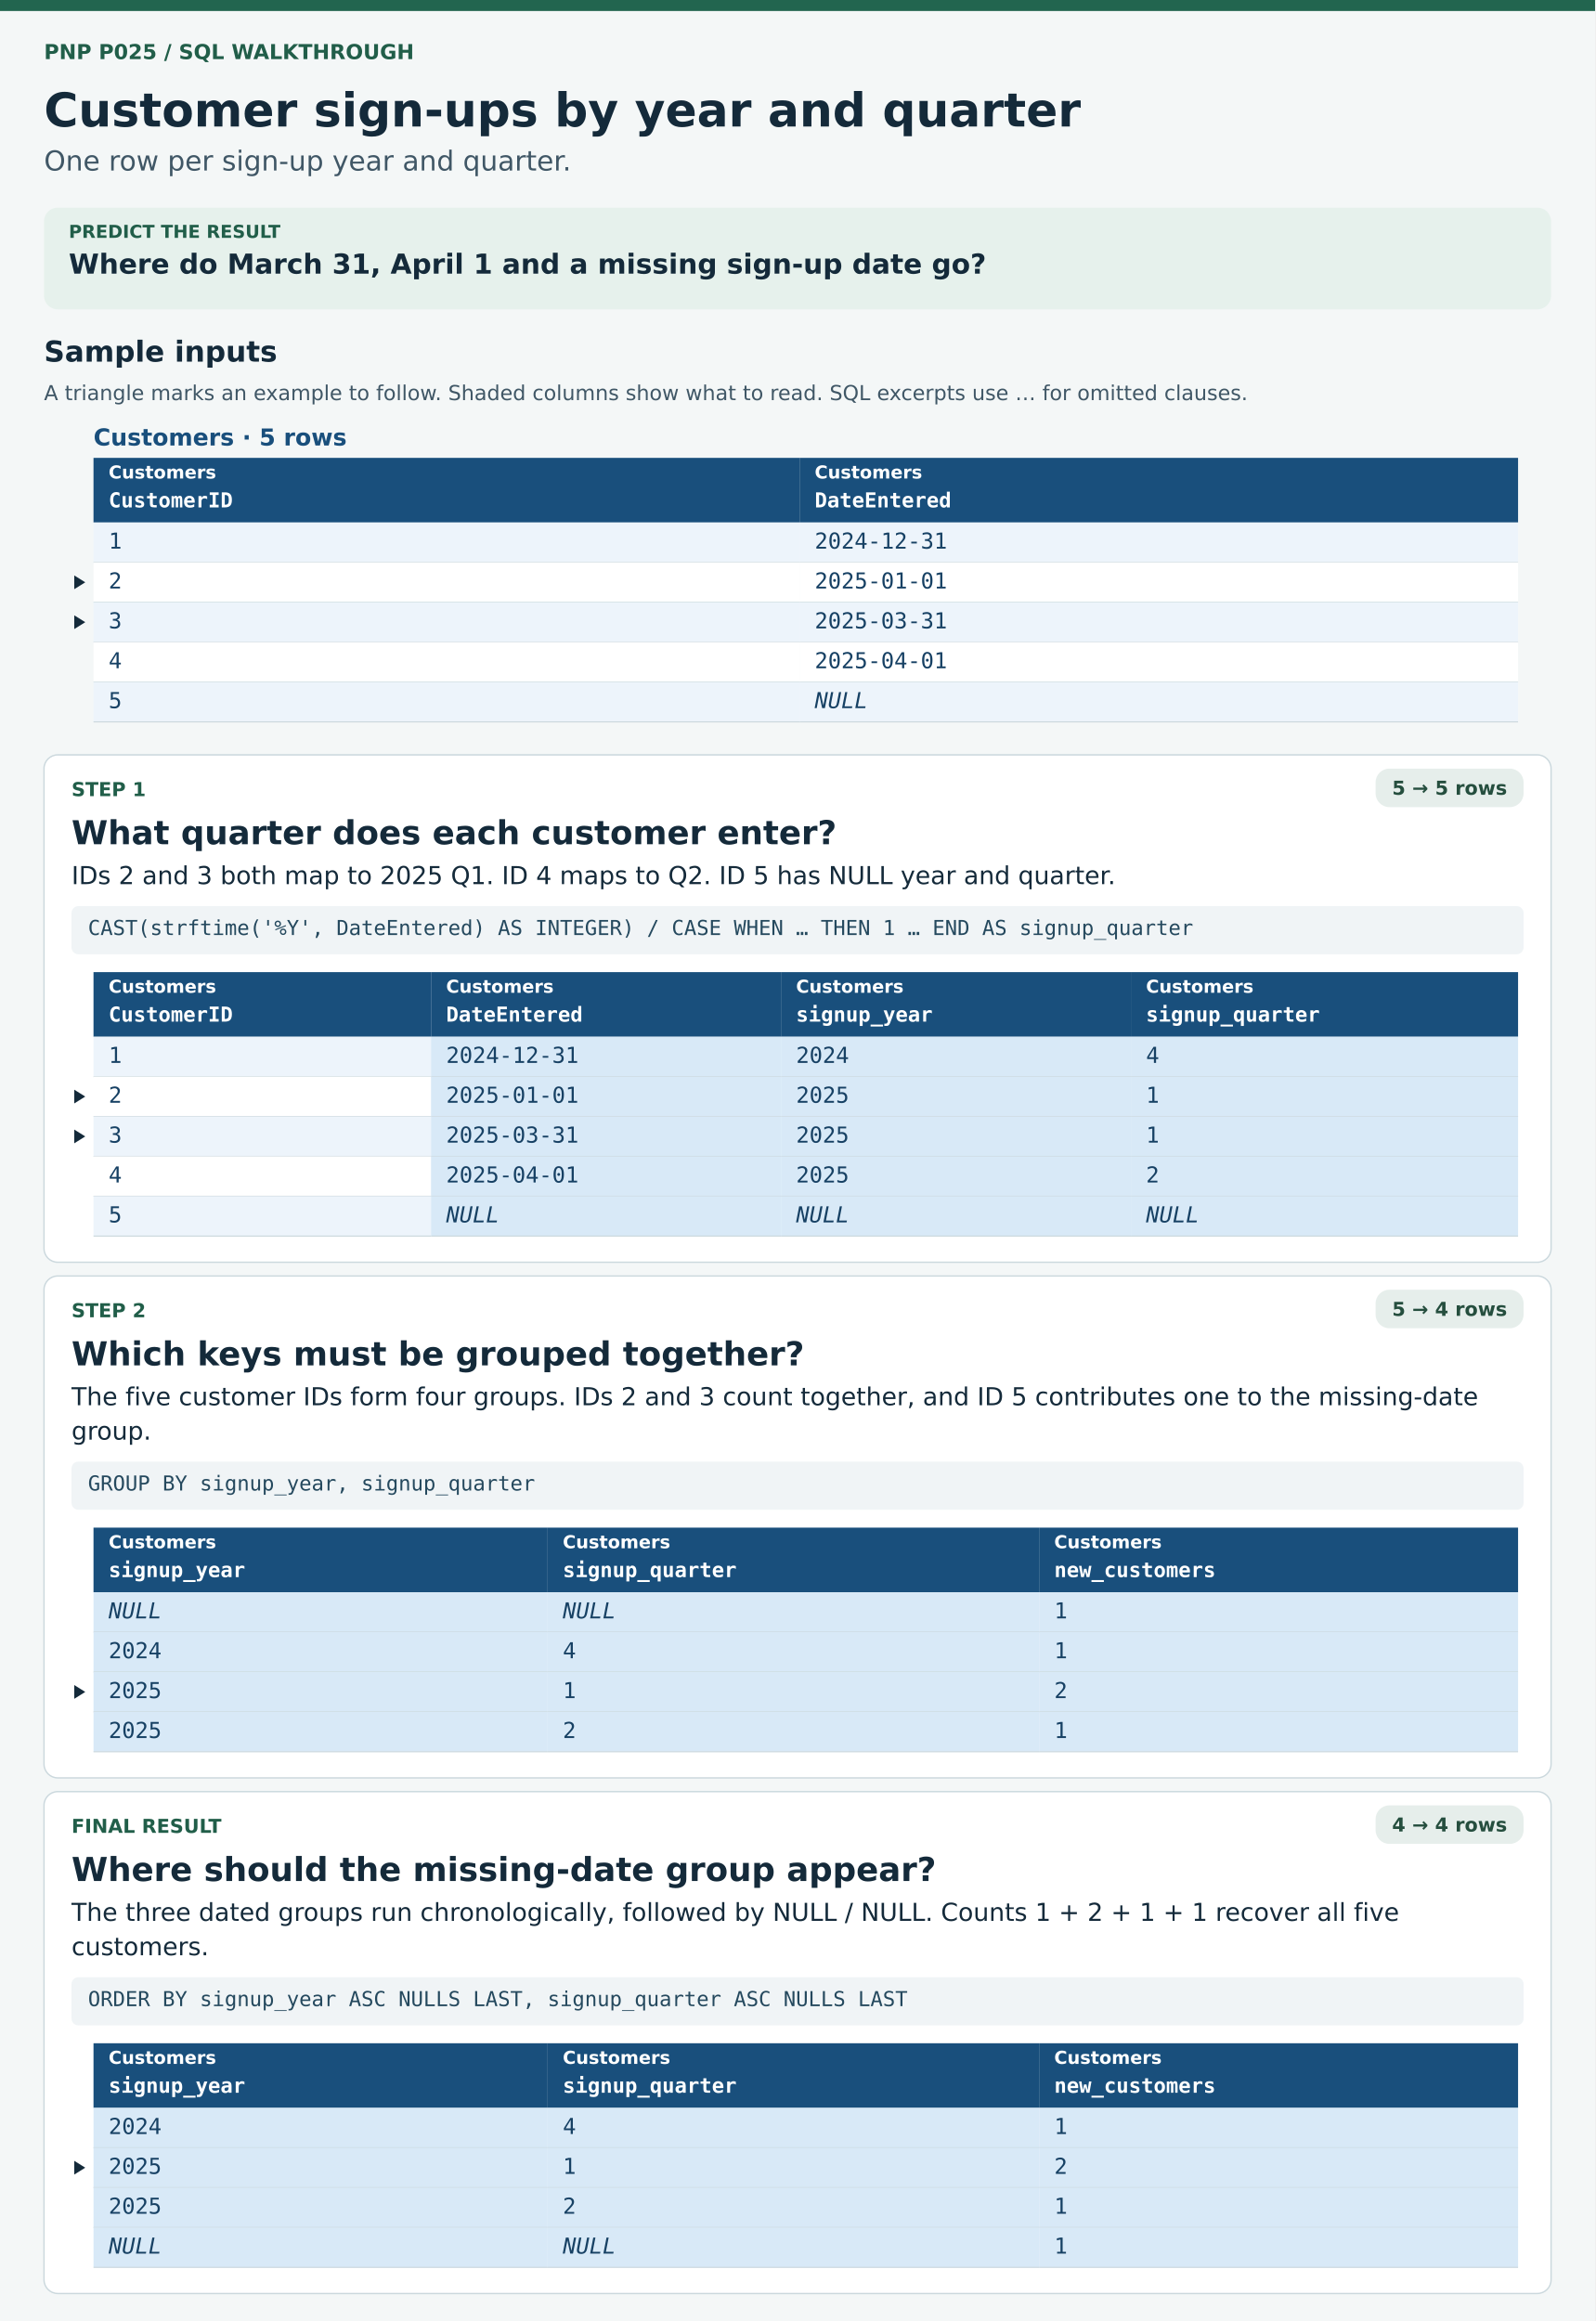
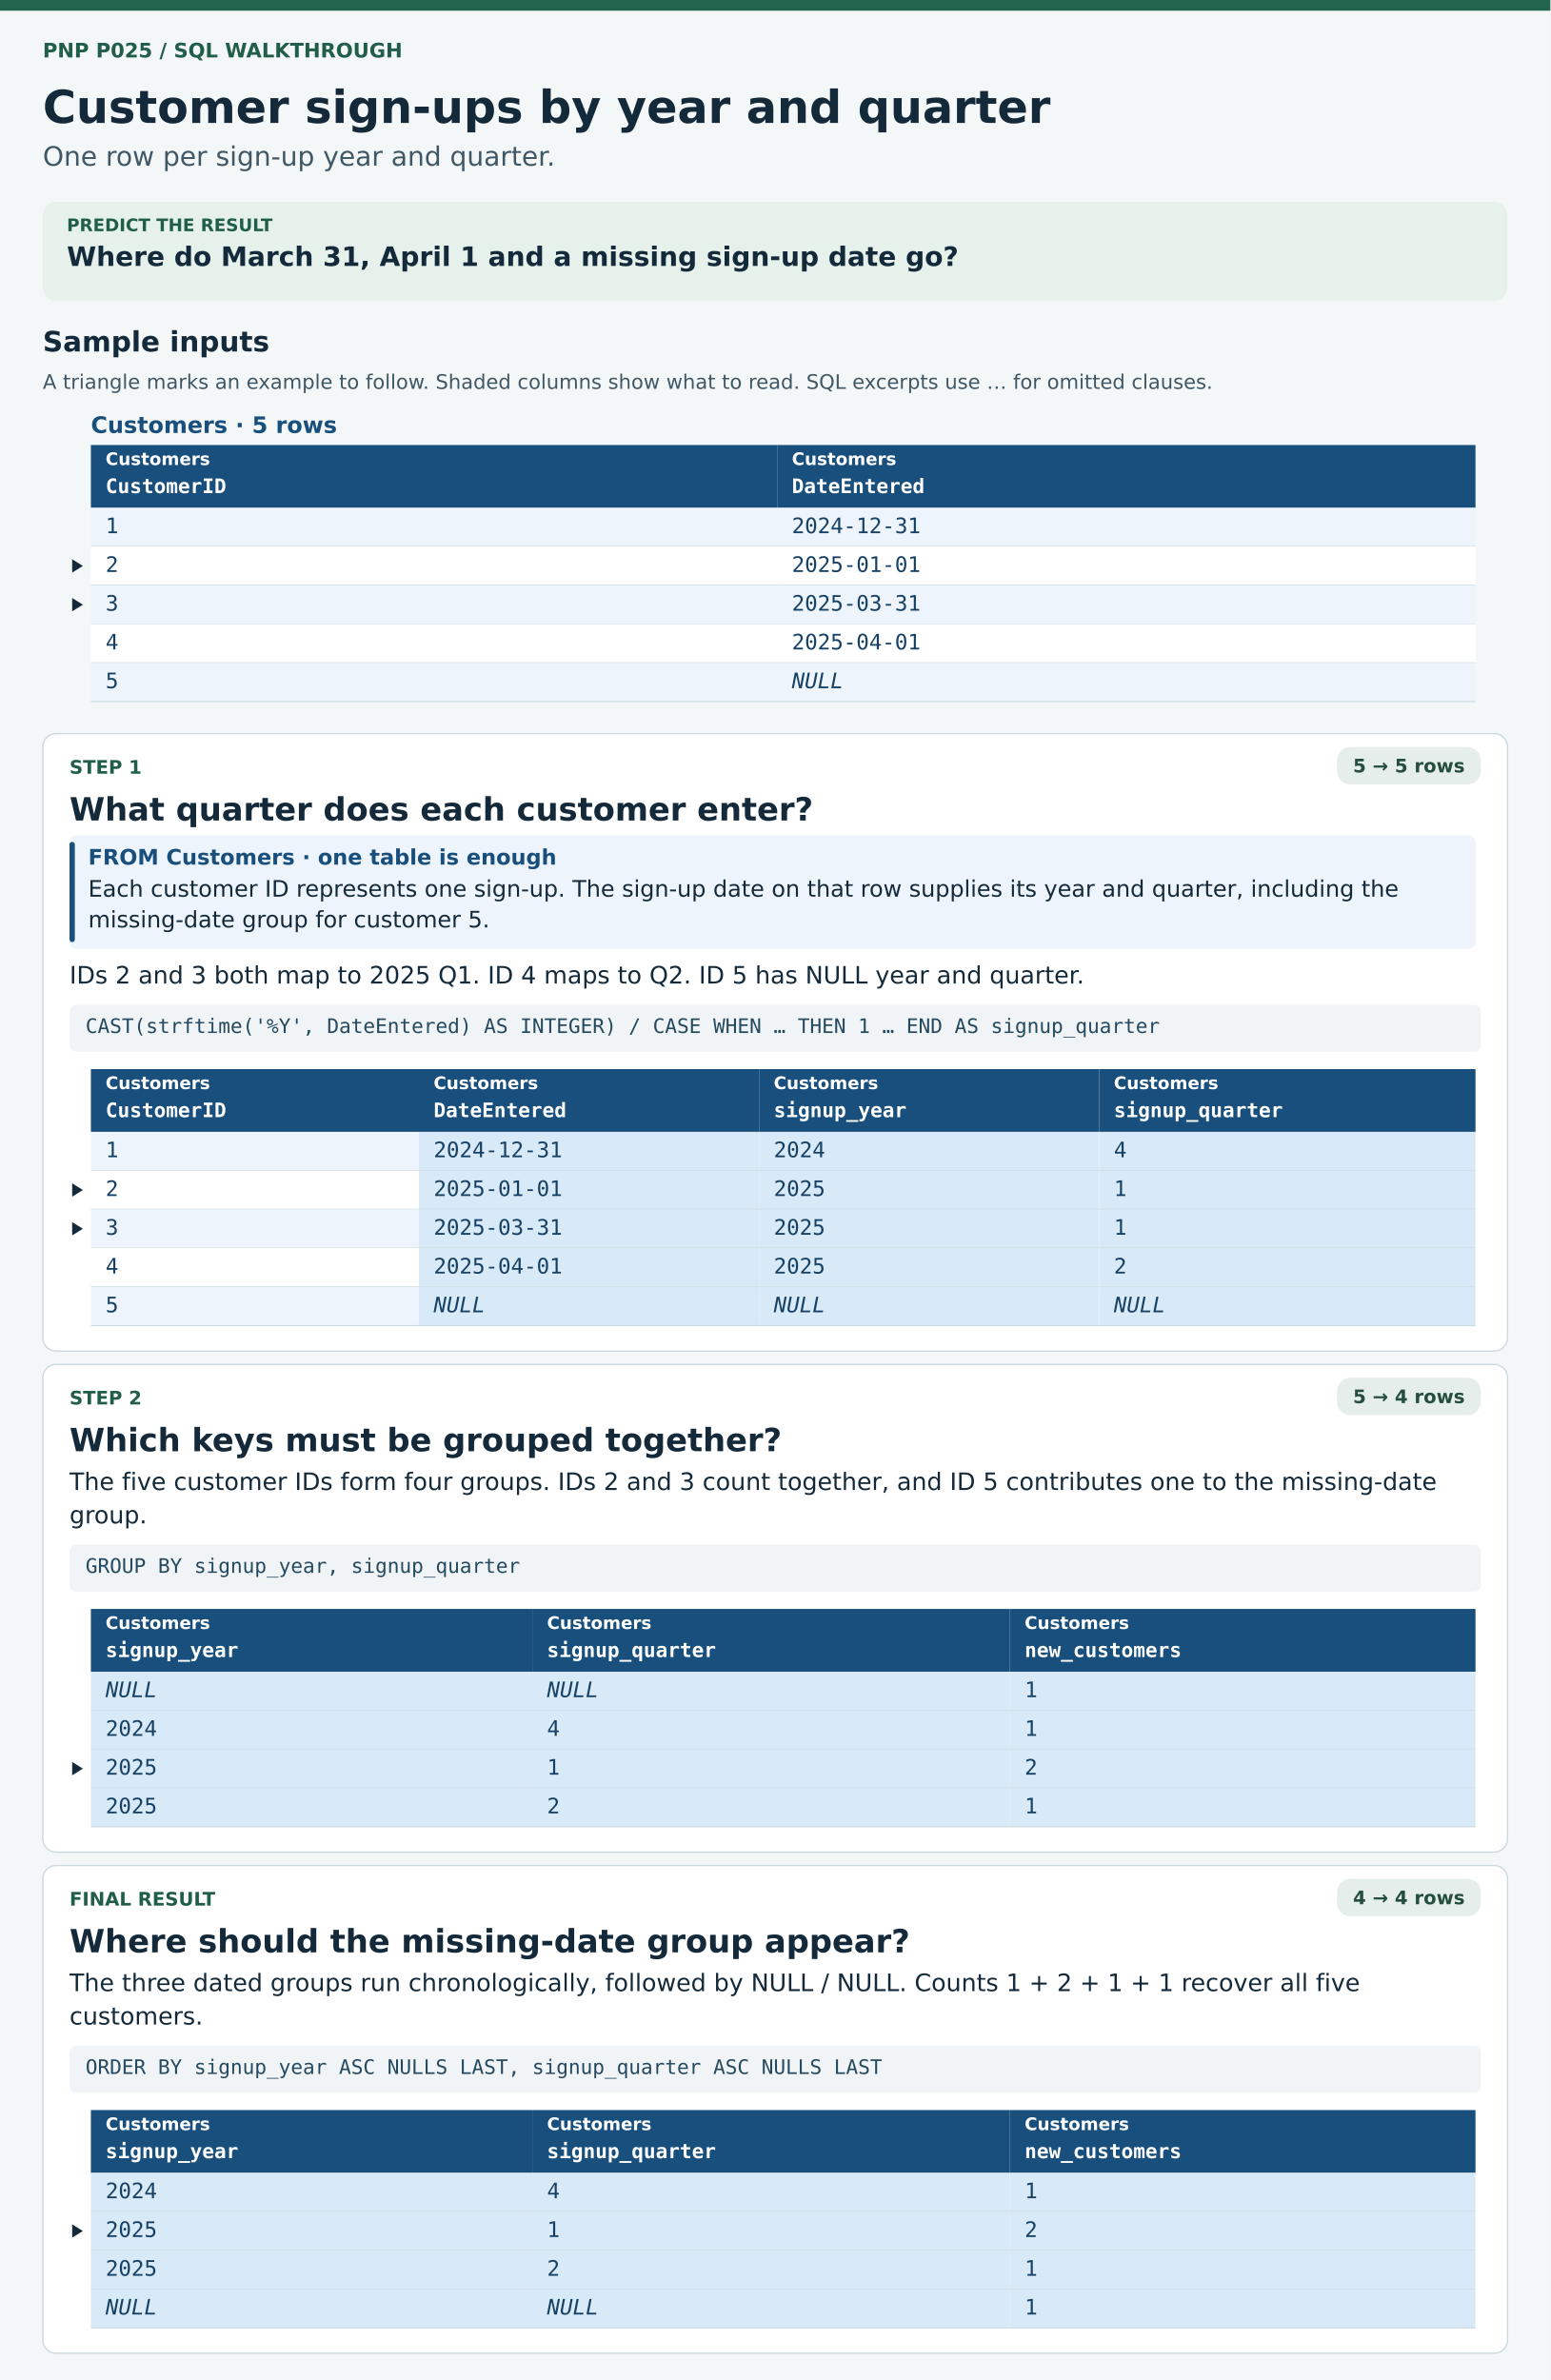
- <svg xmlns="http://www.w3.org/2000/svg" width="1160" height="1688" viewBox="0 0 1160 1688" role="img" aria-labelledby="title desc">
-   <rect width="1160" height="1688" fill="#f4f7f7" />
+ <svg xmlns="http://www.w3.org/2000/svg" width="1160" height="1781" viewBox="0 0 1160 1781" role="img" aria-labelledby="title desc">
+   <rect width="1160" height="1781" fill="#f4f7f7" />
  <rect x="0" y="0" width="1160" height="8" rx="0" fill="#22654f" />
  <text x="32" y="43" font-family="DejaVu Sans, sans-serif" font-size="15" fill="#215e49" font-weight="700">PNP  P025    /    SQL WALKTHROUGH</text>
  <text x="32" y="92" font-family="DejaVu Sans, sans-serif" font-size="34" fill="#142a3a" font-weight="700">Customer sign-ups by year and quarter</text>
  <text x="32" y="124" font-family="DejaVu Sans, sans-serif" font-size="20" fill="#405766">One row per sign-up year and quarter.</text>
  <rect x="32" y="151" width="1096" height="74" rx="10" fill="#e6f1ec" />
  <text x="50" y="173" font-family="DejaVu Sans, sans-serif" font-size="13" fill="#215e49" font-weight="700">PREDICT THE RESULT</text>
  <text x="50" y="199" font-family="DejaVu Sans, sans-serif" font-size="20" fill="#142a3a" font-weight="700">Where do March 31, April 1 and a missing sign-up date go?</text>
  <text x="32" y="263" font-family="DejaVu Sans, sans-serif" font-size="21" fill="#142a3a" font-weight="700">Sample inputs</text>
  <text x="32" y="291" font-family="DejaVu Sans, sans-serif" font-size="15" fill="#405766">A triangle marks an example to follow. Shaded columns show what to read. SQL excerpts use … for omitted clauses.</text>
  <text x="68" y="324" font-family="DejaVu Sans, sans-serif" font-size="17" fill="#194f7c" font-weight="700">Customers  ·  5 rows</text>
  <rect x="68" y="333" width="513.484" height="47" rx="0" fill="#194f7c" />
  <text x="79" y="348" font-family="DejaVu Sans, sans-serif" font-size="13" fill="#ffffff" font-weight="700">Customers</text>
  <text x="79" y="369" font-family="DejaVu Sans Mono, monospace" font-size="15" fill="#ffffff" font-weight="700">CustomerID</text>
  <rect x="581.484" y="333" width="522.516" height="47" rx="0" fill="#194f7c" />
  <text x="592.484" y="348" font-family="DejaVu Sans, sans-serif" font-size="13" fill="#ffffff" font-weight="700">Customers</text>
  <text x="592.484" y="369" font-family="DejaVu Sans Mono, monospace" font-size="15" fill="#ffffff" font-weight="700">DateEntered</text>
  <rect x="68" y="380" width="513.484" height="29" rx="0" fill="#edf4fb" />
  <text x="79" y="399" font-family="DejaVu Sans Mono, monospace" font-size="16" fill="#174164">1</text>
  <path d="M68 409L581.484 409" fill="none" stroke="#cbd8dd" stroke-width="0.8" />
  <rect x="581.484" y="380" width="522.516" height="29" rx="0" fill="#edf4fb" />
  <text x="592.484" y="399" font-family="DejaVu Sans Mono, monospace" font-size="16" fill="#174164">2024-12-31</text>
  <path d="M581.484 409L1104 409" fill="none" stroke="#cbd8dd" stroke-width="0.8" />
  <path d="M54 418.5l8 5-8 5z" fill="#142a3a" />
  <rect x="68" y="409" width="513.484" height="29" rx="0" fill="#ffffff" />
  <text x="79" y="428" font-family="DejaVu Sans Mono, monospace" font-size="16" fill="#174164">2</text>
  <path d="M68 438L581.484 438" fill="none" stroke="#cbd8dd" stroke-width="0.8" />
  <rect x="581.484" y="409" width="522.516" height="29" rx="0" fill="#ffffff" />
  <text x="592.484" y="428" font-family="DejaVu Sans Mono, monospace" font-size="16" fill="#174164">2025-01-01</text>
  <path d="M581.484 438L1104 438" fill="none" stroke="#cbd8dd" stroke-width="0.8" />
  <path d="M54 447.5l8 5-8 5z" fill="#142a3a" />
  <rect x="68" y="438" width="513.484" height="29" rx="0" fill="#edf4fb" />
  <text x="79" y="457" font-family="DejaVu Sans Mono, monospace" font-size="16" fill="#174164">3</text>
  <path d="M68 467L581.484 467" fill="none" stroke="#cbd8dd" stroke-width="0.8" />
  <rect x="581.484" y="438" width="522.516" height="29" rx="0" fill="#edf4fb" />
  <text x="592.484" y="457" font-family="DejaVu Sans Mono, monospace" font-size="16" fill="#174164">2025-03-31</text>
  <path d="M581.484 467L1104 467" fill="none" stroke="#cbd8dd" stroke-width="0.8" />
  <rect x="68" y="467" width="513.484" height="29" rx="0" fill="#ffffff" />
  <text x="79" y="486" font-family="DejaVu Sans Mono, monospace" font-size="16" fill="#174164">4</text>
  <path d="M68 496L581.484 496" fill="none" stroke="#cbd8dd" stroke-width="0.8" />
  <rect x="581.484" y="467" width="522.516" height="29" rx="0" fill="#ffffff" />
  <text x="592.484" y="486" font-family="DejaVu Sans Mono, monospace" font-size="16" fill="#174164">2025-04-01</text>
  <path d="M581.484 496L1104 496" fill="none" stroke="#cbd8dd" stroke-width="0.8" />
  <rect x="68" y="496" width="513.484" height="29" rx="0" fill="#edf4fb" />
  <text x="79" y="515" font-family="DejaVu Sans Mono, monospace" font-size="16" fill="#174164">5</text>
  <path d="M68 525L581.484 525" fill="none" stroke="#cbd8dd" stroke-width="0.8" />
  <rect x="581.484" y="496" width="522.516" height="29" rx="0" fill="#edf4fb" />
  <text x="592.484" y="515" font-family="DejaVu Sans Mono, monospace" font-size="16" fill="#174164" font-style="italic">NULL</text>
  <path d="M581.484 525L1104 525" fill="none" stroke="#cbd8dd" stroke-width="0.8" />
-   <rect x="32" y="549" width="1096" height="369" rx="10" fill="white" stroke="#cbd8dd" />
+   <rect x="32" y="549" width="1096" height="462" rx="10" fill="white" stroke="#cbd8dd" />
  <text x="52" y="579" font-family="DejaVu Sans, sans-serif" font-size="14" fill="#215e49" font-weight="700">STEP 1</text>
  <rect x="1000.38" y="559" width="107.625" height="28" rx="10" fill="#e6eeeb" />
  <text x="1012.38" y="578" font-family="DejaVu Sans, sans-serif" font-size="14" fill="#254e3e" font-weight="700">5 → 5 rows</text>
  <text x="52" y="614" font-family="DejaVu Sans, sans-serif" font-size="24" fill="#142a3a" font-weight="700">What quarter does each customer enter?</text>
-   <text x="52" y="643" font-family="DejaVu Sans, sans-serif" font-size="18" fill="#142a3a">IDs 2 and 3 both map to 2025 Q1. ID 4 maps to Q2. ID 5 has NULL year and quarter.</text>
-   <rect x="52" y="659" width="1056" height="35" rx="5" fill="#f0f4f6" />
-   <text x="64" y="680" font-family="DejaVu Sans Mono, monospace" font-size="15" fill="#25495e">CAST(strftime('%Y', DateEntered) AS INTEGER) / CASE WHEN … THEN 1 … END AS signup_quarter</text>
-   <rect x="68" y="707" width="245.453" height="47" rx="0" fill="#194f7c" />
-   <text x="79" y="722" font-family="DejaVu Sans, sans-serif" font-size="13" fill="#ffffff" font-weight="700">Customers</text>
-   <text x="79" y="743" font-family="DejaVu Sans Mono, monospace" font-size="15" fill="#ffffff" font-weight="700">CustomerID</text>
-   <rect x="313.453" y="707" width="254.484" height="47" rx="0" fill="#194f7c" />
-   <text x="324.453" y="722" font-family="DejaVu Sans, sans-serif" font-size="13" fill="#ffffff" font-weight="700">Customers</text>
-   <text x="324.453" y="743" font-family="DejaVu Sans Mono, monospace" font-size="15" fill="#ffffff" font-weight="700">DateEntered</text>
-   <rect x="567.938" y="707" width="254.484" height="47" rx="0" fill="#194f7c" />
-   <text x="578.938" y="722" font-family="DejaVu Sans, sans-serif" font-size="13" fill="#ffffff" font-weight="700">Customers</text>
-   <text x="578.938" y="743" font-family="DejaVu Sans Mono, monospace" font-size="15" fill="#ffffff" font-weight="700">signup_year</text>
-   <rect x="822.422" y="707" width="281.578" height="47" rx="0" fill="#194f7c" />
-   <text x="833.422" y="722" font-family="DejaVu Sans, sans-serif" font-size="13" fill="#ffffff" font-weight="700">Customers</text>
-   <text x="833.422" y="743" font-family="DejaVu Sans Mono, monospace" font-size="15" fill="#ffffff" font-weight="700">signup_quarter</text>
-   <rect x="68" y="754" width="245.453" height="29" rx="0" fill="#edf4fb" />
-   <text x="79" y="773" font-family="DejaVu Sans Mono, monospace" font-size="16" fill="#174164">1</text>
-   <path d="M68 783L313.453 783" fill="none" stroke="#cbd8dd" stroke-width="0.8" />
-   <rect x="313.453" y="754" width="254.484" height="29" rx="0" fill="#d8e9f7" />
-   <text x="324.453" y="773" font-family="DejaVu Sans Mono, monospace" font-size="16" fill="#174164">2024-12-31</text>
-   <path d="M313.453 783L567.938 783" fill="none" stroke="#cbd8dd" stroke-width="0.8" />
-   <rect x="567.938" y="754" width="254.484" height="29" rx="0" fill="#d8e9f7" />
-   <text x="578.938" y="773" font-family="DejaVu Sans Mono, monospace" font-size="16" fill="#174164">2024</text>
-   <path d="M567.938 783L822.422 783" fill="none" stroke="#cbd8dd" stroke-width="0.8" />
-   <rect x="822.422" y="754" width="281.578" height="29" rx="0" fill="#d8e9f7" />
-   <text x="833.422" y="773" font-family="DejaVu Sans Mono, monospace" font-size="16" fill="#174164">4</text>
-   <path d="M822.422 783L1104 783" fill="none" stroke="#cbd8dd" stroke-width="0.8" />
-   <path d="M54 792.5l8 5-8 5z" fill="#142a3a" />
-   <rect x="68" y="783" width="245.453" height="29" rx="0" fill="#ffffff" />
-   <text x="79" y="802" font-family="DejaVu Sans Mono, monospace" font-size="16" fill="#174164">2</text>
-   <path d="M68 812L313.453 812" fill="none" stroke="#cbd8dd" stroke-width="0.8" />
-   <rect x="313.453" y="783" width="254.484" height="29" rx="0" fill="#d8e9f7" />
-   <text x="324.453" y="802" font-family="DejaVu Sans Mono, monospace" font-size="16" fill="#174164">2025-01-01</text>
-   <path d="M313.453 812L567.938 812" fill="none" stroke="#cbd8dd" stroke-width="0.8" />
-   <rect x="567.938" y="783" width="254.484" height="29" rx="0" fill="#d8e9f7" />
-   <text x="578.938" y="802" font-family="DejaVu Sans Mono, monospace" font-size="16" fill="#174164">2025</text>
-   <path d="M567.938 812L822.422 812" fill="none" stroke="#cbd8dd" stroke-width="0.8" />
-   <rect x="822.422" y="783" width="281.578" height="29" rx="0" fill="#d8e9f7" />
-   <text x="833.422" y="802" font-family="DejaVu Sans Mono, monospace" font-size="16" fill="#174164">1</text>
-   <path d="M822.422 812L1104 812" fill="none" stroke="#cbd8dd" stroke-width="0.8" />
-   <path d="M54 821.5l8 5-8 5z" fill="#142a3a" />
-   <rect x="68" y="812" width="245.453" height="29" rx="0" fill="#edf4fb" />
-   <text x="79" y="831" font-family="DejaVu Sans Mono, monospace" font-size="16" fill="#174164">3</text>
-   <path d="M68 841L313.453 841" fill="none" stroke="#cbd8dd" stroke-width="0.8" />
-   <rect x="313.453" y="812" width="254.484" height="29" rx="0" fill="#d8e9f7" />
-   <text x="324.453" y="831" font-family="DejaVu Sans Mono, monospace" font-size="16" fill="#174164">2025-03-31</text>
-   <path d="M313.453 841L567.938 841" fill="none" stroke="#cbd8dd" stroke-width="0.8" />
-   <rect x="567.938" y="812" width="254.484" height="29" rx="0" fill="#d8e9f7" />
-   <text x="578.938" y="831" font-family="DejaVu Sans Mono, monospace" font-size="16" fill="#174164">2025</text>
-   <path d="M567.938 841L822.422 841" fill="none" stroke="#cbd8dd" stroke-width="0.8" />
-   <rect x="822.422" y="812" width="281.578" height="29" rx="0" fill="#d8e9f7" />
-   <text x="833.422" y="831" font-family="DejaVu Sans Mono, monospace" font-size="16" fill="#174164">1</text>
-   <path d="M822.422 841L1104 841" fill="none" stroke="#cbd8dd" stroke-width="0.8" />
-   <rect x="68" y="841" width="245.453" height="29" rx="0" fill="#ffffff" />
-   <text x="79" y="860" font-family="DejaVu Sans Mono, monospace" font-size="16" fill="#174164">4</text>
-   <path d="M68 870L313.453 870" fill="none" stroke="#cbd8dd" stroke-width="0.8" />
-   <rect x="313.453" y="841" width="254.484" height="29" rx="0" fill="#d8e9f7" />
-   <text x="324.453" y="860" font-family="DejaVu Sans Mono, monospace" font-size="16" fill="#174164">2025-04-01</text>
-   <path d="M313.453 870L567.938 870" fill="none" stroke="#cbd8dd" stroke-width="0.8" />
-   <rect x="567.938" y="841" width="254.484" height="29" rx="0" fill="#d8e9f7" />
-   <text x="578.938" y="860" font-family="DejaVu Sans Mono, monospace" font-size="16" fill="#174164">2025</text>
-   <path d="M567.938 870L822.422 870" fill="none" stroke="#cbd8dd" stroke-width="0.8" />
-   <rect x="822.422" y="841" width="281.578" height="29" rx="0" fill="#d8e9f7" />
-   <text x="833.422" y="860" font-family="DejaVu Sans Mono, monospace" font-size="16" fill="#174164">2</text>
-   <path d="M822.422 870L1104 870" fill="none" stroke="#cbd8dd" stroke-width="0.8" />
-   <rect x="68" y="870" width="245.453" height="29" rx="0" fill="#edf4fb" />
-   <text x="79" y="889" font-family="DejaVu Sans Mono, monospace" font-size="16" fill="#174164">5</text>
-   <path d="M68 899L313.453 899" fill="none" stroke="#cbd8dd" stroke-width="0.8" />
-   <rect x="313.453" y="870" width="254.484" height="29" rx="0" fill="#d8e9f7" />
-   <text x="324.453" y="889" font-family="DejaVu Sans Mono, monospace" font-size="16" fill="#174164" font-style="italic">NULL</text>
-   <path d="M313.453 899L567.938 899" fill="none" stroke="#cbd8dd" stroke-width="0.8" />
-   <rect x="567.938" y="870" width="254.484" height="29" rx="0" fill="#d8e9f7" />
-   <text x="578.938" y="889" font-family="DejaVu Sans Mono, monospace" font-size="16" fill="#174164" font-style="italic">NULL</text>
-   <path d="M567.938 899L822.422 899" fill="none" stroke="#cbd8dd" stroke-width="0.8" />
-   <rect x="822.422" y="870" width="281.578" height="29" rx="0" fill="#d8e9f7" />
-   <text x="833.422" y="889" font-family="DejaVu Sans Mono, monospace" font-size="16" fill="#174164" font-style="italic">NULL</text>
-   <path d="M822.422 899L1104 899" fill="none" stroke="#cbd8dd" stroke-width="0.8" />
-   <rect x="32" y="928" width="1096" height="365" rx="10" fill="white" stroke="#cbd8dd" />
-   <text x="52" y="958" font-family="DejaVu Sans, sans-serif" font-size="14" fill="#215e49" font-weight="700">STEP 2</text>
-   <rect x="1000.38" y="938" width="107.625" height="28" rx="10" fill="#e6eeeb" />
-   <text x="1012.38" y="957" font-family="DejaVu Sans, sans-serif" font-size="14" fill="#254e3e" font-weight="700">5 → 4 rows</text>
-   <text x="52" y="993" font-family="DejaVu Sans, sans-serif" font-size="24" fill="#142a3a" font-weight="700">Which keys must be grouped together?</text>
-   <text x="52" y="1022" font-family="DejaVu Sans, sans-serif" font-size="18" fill="#142a3a">The five customer IDs form four groups. IDs 2 and 3 count together, and ID 5 contributes one to the missing-date</text>
-   <text x="52" y="1047" font-family="DejaVu Sans, sans-serif" font-size="18" fill="#142a3a">group.</text>
-   <rect x="52" y="1063" width="1056" height="35" rx="5" fill="#f0f4f6" />
-   <text x="64" y="1084" font-family="DejaVu Sans Mono, monospace" font-size="15" fill="#25495e">GROUP BY signup_year, signup_quarter</text>
-   <rect x="68" y="1111" width="330.281" height="47" rx="0" fill="#194f7c" />
-   <text x="79" y="1126" font-family="DejaVu Sans, sans-serif" font-size="13" fill="#ffffff" font-weight="700">Customers</text>
-   <text x="79" y="1147" font-family="DejaVu Sans Mono, monospace" font-size="15" fill="#ffffff" font-weight="700">signup_year</text>
-   <rect x="398.281" y="1111" width="357.375" height="47" rx="0" fill="#194f7c" />
-   <text x="409.281" y="1126" font-family="DejaVu Sans, sans-serif" font-size="13" fill="#ffffff" font-weight="700">Customers</text>
-   <text x="409.281" y="1147" font-family="DejaVu Sans Mono, monospace" font-size="15" fill="#ffffff" font-weight="700">signup_quarter</text>
-   <rect x="755.656" y="1111" width="348.344" height="47" rx="0" fill="#194f7c" />
-   <text x="766.656" y="1126" font-family="DejaVu Sans, sans-serif" font-size="13" fill="#ffffff" font-weight="700">Customers</text>
-   <text x="766.656" y="1147" font-family="DejaVu Sans Mono, monospace" font-size="15" fill="#ffffff" font-weight="700">new_customers</text>
-   <rect x="68" y="1158" width="330.281" height="29" rx="0" fill="#d8e9f7" />
-   <text x="79" y="1177" font-family="DejaVu Sans Mono, monospace" font-size="16" fill="#174164" font-style="italic">NULL</text>
-   <path d="M68 1187L398.281 1187" fill="none" stroke="#cbd8dd" stroke-width="0.8" />
-   <rect x="398.281" y="1158" width="357.375" height="29" rx="0" fill="#d8e9f7" />
-   <text x="409.281" y="1177" font-family="DejaVu Sans Mono, monospace" font-size="16" fill="#174164" font-style="italic">NULL</text>
-   <path d="M398.281 1187L755.656 1187" fill="none" stroke="#cbd8dd" stroke-width="0.8" />
-   <rect x="755.656" y="1158" width="348.344" height="29" rx="0" fill="#d8e9f7" />
-   <text x="766.656" y="1177" font-family="DejaVu Sans Mono, monospace" font-size="16" fill="#174164">1</text>
-   <path d="M755.656 1187L1104 1187" fill="none" stroke="#cbd8dd" stroke-width="0.8" />
-   <rect x="68" y="1187" width="330.281" height="29" rx="0" fill="#d8e9f7" />
-   <text x="79" y="1206" font-family="DejaVu Sans Mono, monospace" font-size="16" fill="#174164">2024</text>
-   <path d="M68 1216L398.281 1216" fill="none" stroke="#cbd8dd" stroke-width="0.8" />
-   <rect x="398.281" y="1187" width="357.375" height="29" rx="0" fill="#d8e9f7" />
-   <text x="409.281" y="1206" font-family="DejaVu Sans Mono, monospace" font-size="16" fill="#174164">4</text>
-   <path d="M398.281 1216L755.656 1216" fill="none" stroke="#cbd8dd" stroke-width="0.8" />
-   <rect x="755.656" y="1187" width="348.344" height="29" rx="0" fill="#d8e9f7" />
-   <text x="766.656" y="1206" font-family="DejaVu Sans Mono, monospace" font-size="16" fill="#174164">1</text>
-   <path d="M755.656 1216L1104 1216" fill="none" stroke="#cbd8dd" stroke-width="0.8" />
-   <path d="M54 1225.5l8 5-8 5z" fill="#142a3a" />
-   <rect x="68" y="1216" width="330.281" height="29" rx="0" fill="#d8e9f7" />
-   <text x="79" y="1235" font-family="DejaVu Sans Mono, monospace" font-size="16" fill="#174164">2025</text>
-   <path d="M68 1245L398.281 1245" fill="none" stroke="#cbd8dd" stroke-width="0.8" />
-   <rect x="398.281" y="1216" width="357.375" height="29" rx="0" fill="#d8e9f7" />
-   <text x="409.281" y="1235" font-family="DejaVu Sans Mono, monospace" font-size="16" fill="#174164">1</text>
-   <path d="M398.281 1245L755.656 1245" fill="none" stroke="#cbd8dd" stroke-width="0.8" />
-   <rect x="755.656" y="1216" width="348.344" height="29" rx="0" fill="#d8e9f7" />
-   <text x="766.656" y="1235" font-family="DejaVu Sans Mono, monospace" font-size="16" fill="#174164">2</text>
-   <path d="M755.656 1245L1104 1245" fill="none" stroke="#cbd8dd" stroke-width="0.8" />
-   <rect x="68" y="1245" width="330.281" height="29" rx="0" fill="#d8e9f7" />
-   <text x="79" y="1264" font-family="DejaVu Sans Mono, monospace" font-size="16" fill="#174164">2025</text>
-   <path d="M68 1274L398.281 1274" fill="none" stroke="#cbd8dd" stroke-width="0.8" />
-   <rect x="398.281" y="1245" width="357.375" height="29" rx="0" fill="#d8e9f7" />
-   <text x="409.281" y="1264" font-family="DejaVu Sans Mono, monospace" font-size="16" fill="#174164">2</text>
-   <path d="M398.281 1274L755.656 1274" fill="none" stroke="#cbd8dd" stroke-width="0.8" />
-   <rect x="755.656" y="1245" width="348.344" height="29" rx="0" fill="#d8e9f7" />
-   <text x="766.656" y="1264" font-family="DejaVu Sans Mono, monospace" font-size="16" fill="#174164">1</text>
-   <path d="M755.656 1274L1104 1274" fill="none" stroke="#cbd8dd" stroke-width="0.8" />
-   <rect x="32" y="1303" width="1096" height="365" rx="10" fill="white" stroke="#cbd8dd" />
-   <text x="52" y="1333" font-family="DejaVu Sans, sans-serif" font-size="14" fill="#215e49" font-weight="700">FINAL RESULT</text>
-   <rect x="1000.38" y="1313" width="107.625" height="28" rx="10" fill="#e6eeeb" />
-   <text x="1012.38" y="1332" font-family="DejaVu Sans, sans-serif" font-size="14" fill="#254e3e" font-weight="700">4 → 4 rows</text>
-   <text x="52" y="1368" font-family="DejaVu Sans, sans-serif" font-size="24" fill="#142a3a" font-weight="700">Where should the missing-date group appear?</text>
-   <text x="52" y="1397" font-family="DejaVu Sans, sans-serif" font-size="18" fill="#142a3a">The three dated groups run chronologically, followed by NULL / NULL. Counts 1 + 2 + 1 + 1 recover all five</text>
-   <text x="52" y="1422" font-family="DejaVu Sans, sans-serif" font-size="18" fill="#142a3a">customers.</text>
-   <rect x="52" y="1438" width="1056" height="35" rx="5" fill="#f0f4f6" />
-   <text x="64" y="1459" font-family="DejaVu Sans Mono, monospace" font-size="15" fill="#25495e">ORDER BY signup_year ASC NULLS LAST, signup_quarter ASC NULLS LAST</text>
-   <rect x="68" y="1486" width="330.281" height="47" rx="0" fill="#194f7c" />
-   <text x="79" y="1501" font-family="DejaVu Sans, sans-serif" font-size="13" fill="#ffffff" font-weight="700">Customers</text>
-   <text x="79" y="1522" font-family="DejaVu Sans Mono, monospace" font-size="15" fill="#ffffff" font-weight="700">signup_year</text>
-   <rect x="398.281" y="1486" width="357.375" height="47" rx="0" fill="#194f7c" />
-   <text x="409.281" y="1501" font-family="DejaVu Sans, sans-serif" font-size="13" fill="#ffffff" font-weight="700">Customers</text>
-   <text x="409.281" y="1522" font-family="DejaVu Sans Mono, monospace" font-size="15" fill="#ffffff" font-weight="700">signup_quarter</text>
-   <rect x="755.656" y="1486" width="348.344" height="47" rx="0" fill="#194f7c" />
-   <text x="766.656" y="1501" font-family="DejaVu Sans, sans-serif" font-size="13" fill="#ffffff" font-weight="700">Customers</text>
-   <text x="766.656" y="1522" font-family="DejaVu Sans Mono, monospace" font-size="15" fill="#ffffff" font-weight="700">new_customers</text>
-   <rect x="68" y="1533" width="330.281" height="29" rx="0" fill="#d8e9f7" />
-   <text x="79" y="1552" font-family="DejaVu Sans Mono, monospace" font-size="16" fill="#174164">2024</text>
-   <path d="M68 1562L398.281 1562" fill="none" stroke="#cbd8dd" stroke-width="0.8" />
-   <rect x="398.281" y="1533" width="357.375" height="29" rx="0" fill="#d8e9f7" />
-   <text x="409.281" y="1552" font-family="DejaVu Sans Mono, monospace" font-size="16" fill="#174164">4</text>
-   <path d="M398.281 1562L755.656 1562" fill="none" stroke="#cbd8dd" stroke-width="0.8" />
-   <rect x="755.656" y="1533" width="348.344" height="29" rx="0" fill="#d8e9f7" />
-   <text x="766.656" y="1552" font-family="DejaVu Sans Mono, monospace" font-size="16" fill="#174164">1</text>
-   <path d="M755.656 1562L1104 1562" fill="none" stroke="#cbd8dd" stroke-width="0.8" />
-   <path d="M54 1571.5l8 5-8 5z" fill="#142a3a" />
-   <rect x="68" y="1562" width="330.281" height="29" rx="0" fill="#d8e9f7" />
-   <text x="79" y="1581" font-family="DejaVu Sans Mono, monospace" font-size="16" fill="#174164">2025</text>
-   <path d="M68 1591L398.281 1591" fill="none" stroke="#cbd8dd" stroke-width="0.8" />
-   <rect x="398.281" y="1562" width="357.375" height="29" rx="0" fill="#d8e9f7" />
-   <text x="409.281" y="1581" font-family="DejaVu Sans Mono, monospace" font-size="16" fill="#174164">1</text>
-   <path d="M398.281 1591L755.656 1591" fill="none" stroke="#cbd8dd" stroke-width="0.8" />
-   <rect x="755.656" y="1562" width="348.344" height="29" rx="0" fill="#d8e9f7" />
-   <text x="766.656" y="1581" font-family="DejaVu Sans Mono, monospace" font-size="16" fill="#174164">2</text>
-   <path d="M755.656 1591L1104 1591" fill="none" stroke="#cbd8dd" stroke-width="0.8" />
-   <rect x="68" y="1591" width="330.281" height="29" rx="0" fill="#d8e9f7" />
-   <text x="79" y="1610" font-family="DejaVu Sans Mono, monospace" font-size="16" fill="#174164">2025</text>
-   <path d="M68 1620L398.281 1620" fill="none" stroke="#cbd8dd" stroke-width="0.8" />
-   <rect x="398.281" y="1591" width="357.375" height="29" rx="0" fill="#d8e9f7" />
-   <text x="409.281" y="1610" font-family="DejaVu Sans Mono, monospace" font-size="16" fill="#174164">2</text>
-   <path d="M398.281 1620L755.656 1620" fill="none" stroke="#cbd8dd" stroke-width="0.8" />
-   <rect x="755.656" y="1591" width="348.344" height="29" rx="0" fill="#d8e9f7" />
-   <text x="766.656" y="1610" font-family="DejaVu Sans Mono, monospace" font-size="16" fill="#174164">1</text>
-   <path d="M755.656 1620L1104 1620" fill="none" stroke="#cbd8dd" stroke-width="0.8" />
-   <rect x="68" y="1620" width="330.281" height="29" rx="0" fill="#d8e9f7" />
-   <text x="79" y="1639" font-family="DejaVu Sans Mono, monospace" font-size="16" fill="#174164" font-style="italic">NULL</text>
-   <path d="M68 1649L398.281 1649" fill="none" stroke="#cbd8dd" stroke-width="0.8" />
-   <rect x="398.281" y="1620" width="357.375" height="29" rx="0" fill="#d8e9f7" />
-   <text x="409.281" y="1639" font-family="DejaVu Sans Mono, monospace" font-size="16" fill="#174164" font-style="italic">NULL</text>
-   <path d="M398.281 1649L755.656 1649" fill="none" stroke="#cbd8dd" stroke-width="0.8" />
-   <rect x="755.656" y="1620" width="348.344" height="29" rx="0" fill="#d8e9f7" />
-   <text x="766.656" y="1639" font-family="DejaVu Sans Mono, monospace" font-size="16" fill="#174164">1</text>
-   <path d="M755.656 1649L1104 1649" fill="none" stroke="#cbd8dd" stroke-width="0.8" />
+   <g role="group" aria-label="FROM Customers · one table is enough" data-decision="2">
+     <rect x="52" y="625" width="1052" height="85" rx="5" fill="#edf4fb" />
+     <rect x="52" y="630" width="4" height="75" rx="2" fill="#194f7c" />
+     <text x="66" y="647" font-family="DejaVu Sans, sans-serif" font-size="16" fill="#194f7c" font-weight="700">FROM Customers · one table is enough</text>
+     <text x="66" y="671" font-family="DejaVu Sans, sans-serif" font-size="17" fill="#142a3a">Each customer ID represents one sign-up. The sign-up date on that row supplies its year and quarter, including the</text>
+     <text x="66" y="694" font-family="DejaVu Sans, sans-serif" font-size="17" fill="#142a3a">missing-date group for customer 5.</text>
+   </g>
+   <text x="52" y="736" font-family="DejaVu Sans, sans-serif" font-size="18" fill="#142a3a">IDs 2 and 3 both map to 2025 Q1. ID 4 maps to Q2. ID 5 has NULL year and quarter.</text>
+   <rect x="52" y="752" width="1056" height="35" rx="5" fill="#f0f4f6" />
+   <text x="64" y="773" font-family="DejaVu Sans Mono, monospace" font-size="15" fill="#25495e">CAST(strftime('%Y', DateEntered) AS INTEGER) / CASE WHEN … THEN 1 … END AS signup_quarter</text>
+   <rect x="68" y="800" width="245.453" height="47" rx="0" fill="#194f7c" />
+   <text x="79" y="815" font-family="DejaVu Sans, sans-serif" font-size="13" fill="#ffffff" font-weight="700">Customers</text>
+   <text x="79" y="836" font-family="DejaVu Sans Mono, monospace" font-size="15" fill="#ffffff" font-weight="700">CustomerID</text>
+   <rect x="313.453" y="800" width="254.484" height="47" rx="0" fill="#194f7c" />
+   <text x="324.453" y="815" font-family="DejaVu Sans, sans-serif" font-size="13" fill="#ffffff" font-weight="700">Customers</text>
+   <text x="324.453" y="836" font-family="DejaVu Sans Mono, monospace" font-size="15" fill="#ffffff" font-weight="700">DateEntered</text>
+   <rect x="567.938" y="800" width="254.484" height="47" rx="0" fill="#194f7c" />
+   <text x="578.938" y="815" font-family="DejaVu Sans, sans-serif" font-size="13" fill="#ffffff" font-weight="700">Customers</text>
+   <text x="578.938" y="836" font-family="DejaVu Sans Mono, monospace" font-size="15" fill="#ffffff" font-weight="700">signup_year</text>
+   <rect x="822.422" y="800" width="281.578" height="47" rx="0" fill="#194f7c" />
+   <text x="833.422" y="815" font-family="DejaVu Sans, sans-serif" font-size="13" fill="#ffffff" font-weight="700">Customers</text>
+   <text x="833.422" y="836" font-family="DejaVu Sans Mono, monospace" font-size="15" fill="#ffffff" font-weight="700">signup_quarter</text>
+   <rect x="68" y="847" width="245.453" height="29" rx="0" fill="#edf4fb" />
+   <text x="79" y="866" font-family="DejaVu Sans Mono, monospace" font-size="16" fill="#174164">1</text>
+   <path d="M68 876L313.453 876" fill="none" stroke="#cbd8dd" stroke-width="0.8" />
+   <rect x="313.453" y="847" width="254.484" height="29" rx="0" fill="#d8e9f7" />
+   <text x="324.453" y="866" font-family="DejaVu Sans Mono, monospace" font-size="16" fill="#174164">2024-12-31</text>
+   <path d="M313.453 876L567.938 876" fill="none" stroke="#cbd8dd" stroke-width="0.8" />
+   <rect x="567.938" y="847" width="254.484" height="29" rx="0" fill="#d8e9f7" />
+   <text x="578.938" y="866" font-family="DejaVu Sans Mono, monospace" font-size="16" fill="#174164">2024</text>
+   <path d="M567.938 876L822.422 876" fill="none" stroke="#cbd8dd" stroke-width="0.8" />
+   <rect x="822.422" y="847" width="281.578" height="29" rx="0" fill="#d8e9f7" />
+   <text x="833.422" y="866" font-family="DejaVu Sans Mono, monospace" font-size="16" fill="#174164">4</text>
+   <path d="M822.422 876L1104 876" fill="none" stroke="#cbd8dd" stroke-width="0.8" />
+   <path d="M54 885.5l8 5-8 5z" fill="#142a3a" />
+   <rect x="68" y="876" width="245.453" height="29" rx="0" fill="#ffffff" />
+   <text x="79" y="895" font-family="DejaVu Sans Mono, monospace" font-size="16" fill="#174164">2</text>
+   <path d="M68 905L313.453 905" fill="none" stroke="#cbd8dd" stroke-width="0.8" />
+   <rect x="313.453" y="876" width="254.484" height="29" rx="0" fill="#d8e9f7" />
+   <text x="324.453" y="895" font-family="DejaVu Sans Mono, monospace" font-size="16" fill="#174164">2025-01-01</text>
+   <path d="M313.453 905L567.938 905" fill="none" stroke="#cbd8dd" stroke-width="0.8" />
+   <rect x="567.938" y="876" width="254.484" height="29" rx="0" fill="#d8e9f7" />
+   <text x="578.938" y="895" font-family="DejaVu Sans Mono, monospace" font-size="16" fill="#174164">2025</text>
+   <path d="M567.938 905L822.422 905" fill="none" stroke="#cbd8dd" stroke-width="0.8" />
+   <rect x="822.422" y="876" width="281.578" height="29" rx="0" fill="#d8e9f7" />
+   <text x="833.422" y="895" font-family="DejaVu Sans Mono, monospace" font-size="16" fill="#174164">1</text>
+   <path d="M822.422 905L1104 905" fill="none" stroke="#cbd8dd" stroke-width="0.8" />
+   <path d="M54 914.5l8 5-8 5z" fill="#142a3a" />
+   <rect x="68" y="905" width="245.453" height="29" rx="0" fill="#edf4fb" />
+   <text x="79" y="924" font-family="DejaVu Sans Mono, monospace" font-size="16" fill="#174164">3</text>
+   <path d="M68 934L313.453 934" fill="none" stroke="#cbd8dd" stroke-width="0.8" />
+   <rect x="313.453" y="905" width="254.484" height="29" rx="0" fill="#d8e9f7" />
+   <text x="324.453" y="924" font-family="DejaVu Sans Mono, monospace" font-size="16" fill="#174164">2025-03-31</text>
+   <path d="M313.453 934L567.938 934" fill="none" stroke="#cbd8dd" stroke-width="0.8" />
+   <rect x="567.938" y="905" width="254.484" height="29" rx="0" fill="#d8e9f7" />
+   <text x="578.938" y="924" font-family="DejaVu Sans Mono, monospace" font-size="16" fill="#174164">2025</text>
+   <path d="M567.938 934L822.422 934" fill="none" stroke="#cbd8dd" stroke-width="0.8" />
+   <rect x="822.422" y="905" width="281.578" height="29" rx="0" fill="#d8e9f7" />
+   <text x="833.422" y="924" font-family="DejaVu Sans Mono, monospace" font-size="16" fill="#174164">1</text>
+   <path d="M822.422 934L1104 934" fill="none" stroke="#cbd8dd" stroke-width="0.8" />
+   <rect x="68" y="934" width="245.453" height="29" rx="0" fill="#ffffff" />
+   <text x="79" y="953" font-family="DejaVu Sans Mono, monospace" font-size="16" fill="#174164">4</text>
+   <path d="M68 963L313.453 963" fill="none" stroke="#cbd8dd" stroke-width="0.8" />
+   <rect x="313.453" y="934" width="254.484" height="29" rx="0" fill="#d8e9f7" />
+   <text x="324.453" y="953" font-family="DejaVu Sans Mono, monospace" font-size="16" fill="#174164">2025-04-01</text>
+   <path d="M313.453 963L567.938 963" fill="none" stroke="#cbd8dd" stroke-width="0.8" />
+   <rect x="567.938" y="934" width="254.484" height="29" rx="0" fill="#d8e9f7" />
+   <text x="578.938" y="953" font-family="DejaVu Sans Mono, monospace" font-size="16" fill="#174164">2025</text>
+   <path d="M567.938 963L822.422 963" fill="none" stroke="#cbd8dd" stroke-width="0.8" />
+   <rect x="822.422" y="934" width="281.578" height="29" rx="0" fill="#d8e9f7" />
+   <text x="833.422" y="953" font-family="DejaVu Sans Mono, monospace" font-size="16" fill="#174164">2</text>
+   <path d="M822.422 963L1104 963" fill="none" stroke="#cbd8dd" stroke-width="0.8" />
+   <rect x="68" y="963" width="245.453" height="29" rx="0" fill="#edf4fb" />
+   <text x="79" y="982" font-family="DejaVu Sans Mono, monospace" font-size="16" fill="#174164">5</text>
+   <path d="M68 992L313.453 992" fill="none" stroke="#cbd8dd" stroke-width="0.8" />
+   <rect x="313.453" y="963" width="254.484" height="29" rx="0" fill="#d8e9f7" />
+   <text x="324.453" y="982" font-family="DejaVu Sans Mono, monospace" font-size="16" fill="#174164" font-style="italic">NULL</text>
+   <path d="M313.453 992L567.938 992" fill="none" stroke="#cbd8dd" stroke-width="0.8" />
+   <rect x="567.938" y="963" width="254.484" height="29" rx="0" fill="#d8e9f7" />
+   <text x="578.938" y="982" font-family="DejaVu Sans Mono, monospace" font-size="16" fill="#174164" font-style="italic">NULL</text>
+   <path d="M567.938 992L822.422 992" fill="none" stroke="#cbd8dd" stroke-width="0.8" />
+   <rect x="822.422" y="963" width="281.578" height="29" rx="0" fill="#d8e9f7" />
+   <text x="833.422" y="982" font-family="DejaVu Sans Mono, monospace" font-size="16" fill="#174164" font-style="italic">NULL</text>
+   <path d="M822.422 992L1104 992" fill="none" stroke="#cbd8dd" stroke-width="0.8" />
+   <rect x="32" y="1021" width="1096" height="365" rx="10" fill="white" stroke="#cbd8dd" />
+   <text x="52" y="1051" font-family="DejaVu Sans, sans-serif" font-size="14" fill="#215e49" font-weight="700">STEP 2</text>
+   <rect x="1000.38" y="1031" width="107.625" height="28" rx="10" fill="#e6eeeb" />
+   <text x="1012.38" y="1050" font-family="DejaVu Sans, sans-serif" font-size="14" fill="#254e3e" font-weight="700">5 → 4 rows</text>
+   <text x="52" y="1086" font-family="DejaVu Sans, sans-serif" font-size="24" fill="#142a3a" font-weight="700">Which keys must be grouped together?</text>
+   <text x="52" y="1115" font-family="DejaVu Sans, sans-serif" font-size="18" fill="#142a3a">The five customer IDs form four groups. IDs 2 and 3 count together, and ID 5 contributes one to the missing-date</text>
+   <text x="52" y="1140" font-family="DejaVu Sans, sans-serif" font-size="18" fill="#142a3a">group.</text>
+   <rect x="52" y="1156" width="1056" height="35" rx="5" fill="#f0f4f6" />
+   <text x="64" y="1177" font-family="DejaVu Sans Mono, monospace" font-size="15" fill="#25495e">GROUP BY signup_year, signup_quarter</text>
+   <rect x="68" y="1204" width="330.281" height="47" rx="0" fill="#194f7c" />
+   <text x="79" y="1219" font-family="DejaVu Sans, sans-serif" font-size="13" fill="#ffffff" font-weight="700">Customers</text>
+   <text x="79" y="1240" font-family="DejaVu Sans Mono, monospace" font-size="15" fill="#ffffff" font-weight="700">signup_year</text>
+   <rect x="398.281" y="1204" width="357.375" height="47" rx="0" fill="#194f7c" />
+   <text x="409.281" y="1219" font-family="DejaVu Sans, sans-serif" font-size="13" fill="#ffffff" font-weight="700">Customers</text>
+   <text x="409.281" y="1240" font-family="DejaVu Sans Mono, monospace" font-size="15" fill="#ffffff" font-weight="700">signup_quarter</text>
+   <rect x="755.656" y="1204" width="348.344" height="47" rx="0" fill="#194f7c" />
+   <text x="766.656" y="1219" font-family="DejaVu Sans, sans-serif" font-size="13" fill="#ffffff" font-weight="700">Customers</text>
+   <text x="766.656" y="1240" font-family="DejaVu Sans Mono, monospace" font-size="15" fill="#ffffff" font-weight="700">new_customers</text>
+   <rect x="68" y="1251" width="330.281" height="29" rx="0" fill="#d8e9f7" />
+   <text x="79" y="1270" font-family="DejaVu Sans Mono, monospace" font-size="16" fill="#174164" font-style="italic">NULL</text>
+   <path d="M68 1280L398.281 1280" fill="none" stroke="#cbd8dd" stroke-width="0.8" />
+   <rect x="398.281" y="1251" width="357.375" height="29" rx="0" fill="#d8e9f7" />
+   <text x="409.281" y="1270" font-family="DejaVu Sans Mono, monospace" font-size="16" fill="#174164" font-style="italic">NULL</text>
+   <path d="M398.281 1280L755.656 1280" fill="none" stroke="#cbd8dd" stroke-width="0.8" />
+   <rect x="755.656" y="1251" width="348.344" height="29" rx="0" fill="#d8e9f7" />
+   <text x="766.656" y="1270" font-family="DejaVu Sans Mono, monospace" font-size="16" fill="#174164">1</text>
+   <path d="M755.656 1280L1104 1280" fill="none" stroke="#cbd8dd" stroke-width="0.8" />
+   <rect x="68" y="1280" width="330.281" height="29" rx="0" fill="#d8e9f7" />
+   <text x="79" y="1299" font-family="DejaVu Sans Mono, monospace" font-size="16" fill="#174164">2024</text>
+   <path d="M68 1309L398.281 1309" fill="none" stroke="#cbd8dd" stroke-width="0.8" />
+   <rect x="398.281" y="1280" width="357.375" height="29" rx="0" fill="#d8e9f7" />
+   <text x="409.281" y="1299" font-family="DejaVu Sans Mono, monospace" font-size="16" fill="#174164">4</text>
+   <path d="M398.281 1309L755.656 1309" fill="none" stroke="#cbd8dd" stroke-width="0.8" />
+   <rect x="755.656" y="1280" width="348.344" height="29" rx="0" fill="#d8e9f7" />
+   <text x="766.656" y="1299" font-family="DejaVu Sans Mono, monospace" font-size="16" fill="#174164">1</text>
+   <path d="M755.656 1309L1104 1309" fill="none" stroke="#cbd8dd" stroke-width="0.8" />
+   <path d="M54 1318.5l8 5-8 5z" fill="#142a3a" />
+   <rect x="68" y="1309" width="330.281" height="29" rx="0" fill="#d8e9f7" />
+   <text x="79" y="1328" font-family="DejaVu Sans Mono, monospace" font-size="16" fill="#174164">2025</text>
+   <path d="M68 1338L398.281 1338" fill="none" stroke="#cbd8dd" stroke-width="0.8" />
+   <rect x="398.281" y="1309" width="357.375" height="29" rx="0" fill="#d8e9f7" />
+   <text x="409.281" y="1328" font-family="DejaVu Sans Mono, monospace" font-size="16" fill="#174164">1</text>
+   <path d="M398.281 1338L755.656 1338" fill="none" stroke="#cbd8dd" stroke-width="0.8" />
+   <rect x="755.656" y="1309" width="348.344" height="29" rx="0" fill="#d8e9f7" />
+   <text x="766.656" y="1328" font-family="DejaVu Sans Mono, monospace" font-size="16" fill="#174164">2</text>
+   <path d="M755.656 1338L1104 1338" fill="none" stroke="#cbd8dd" stroke-width="0.8" />
+   <rect x="68" y="1338" width="330.281" height="29" rx="0" fill="#d8e9f7" />
+   <text x="79" y="1357" font-family="DejaVu Sans Mono, monospace" font-size="16" fill="#174164">2025</text>
+   <path d="M68 1367L398.281 1367" fill="none" stroke="#cbd8dd" stroke-width="0.8" />
+   <rect x="398.281" y="1338" width="357.375" height="29" rx="0" fill="#d8e9f7" />
+   <text x="409.281" y="1357" font-family="DejaVu Sans Mono, monospace" font-size="16" fill="#174164">2</text>
+   <path d="M398.281 1367L755.656 1367" fill="none" stroke="#cbd8dd" stroke-width="0.8" />
+   <rect x="755.656" y="1338" width="348.344" height="29" rx="0" fill="#d8e9f7" />
+   <text x="766.656" y="1357" font-family="DejaVu Sans Mono, monospace" font-size="16" fill="#174164">1</text>
+   <path d="M755.656 1367L1104 1367" fill="none" stroke="#cbd8dd" stroke-width="0.8" />
+   <rect x="32" y="1396" width="1096" height="365" rx="10" fill="white" stroke="#cbd8dd" />
+   <text x="52" y="1426" font-family="DejaVu Sans, sans-serif" font-size="14" fill="#215e49" font-weight="700">FINAL RESULT</text>
+   <rect x="1000.38" y="1406" width="107.625" height="28" rx="10" fill="#e6eeeb" />
+   <text x="1012.38" y="1425" font-family="DejaVu Sans, sans-serif" font-size="14" fill="#254e3e" font-weight="700">4 → 4 rows</text>
+   <text x="52" y="1461" font-family="DejaVu Sans, sans-serif" font-size="24" fill="#142a3a" font-weight="700">Where should the missing-date group appear?</text>
+   <text x="52" y="1490" font-family="DejaVu Sans, sans-serif" font-size="18" fill="#142a3a">The three dated groups run chronologically, followed by NULL / NULL. Counts 1 + 2 + 1 + 1 recover all five</text>
+   <text x="52" y="1515" font-family="DejaVu Sans, sans-serif" font-size="18" fill="#142a3a">customers.</text>
+   <rect x="52" y="1531" width="1056" height="35" rx="5" fill="#f0f4f6" />
+   <text x="64" y="1552" font-family="DejaVu Sans Mono, monospace" font-size="15" fill="#25495e">ORDER BY signup_year ASC NULLS LAST, signup_quarter ASC NULLS LAST</text>
+   <rect x="68" y="1579" width="330.281" height="47" rx="0" fill="#194f7c" />
+   <text x="79" y="1594" font-family="DejaVu Sans, sans-serif" font-size="13" fill="#ffffff" font-weight="700">Customers</text>
+   <text x="79" y="1615" font-family="DejaVu Sans Mono, monospace" font-size="15" fill="#ffffff" font-weight="700">signup_year</text>
+   <rect x="398.281" y="1579" width="357.375" height="47" rx="0" fill="#194f7c" />
+   <text x="409.281" y="1594" font-family="DejaVu Sans, sans-serif" font-size="13" fill="#ffffff" font-weight="700">Customers</text>
+   <text x="409.281" y="1615" font-family="DejaVu Sans Mono, monospace" font-size="15" fill="#ffffff" font-weight="700">signup_quarter</text>
+   <rect x="755.656" y="1579" width="348.344" height="47" rx="0" fill="#194f7c" />
+   <text x="766.656" y="1594" font-family="DejaVu Sans, sans-serif" font-size="13" fill="#ffffff" font-weight="700">Customers</text>
+   <text x="766.656" y="1615" font-family="DejaVu Sans Mono, monospace" font-size="15" fill="#ffffff" font-weight="700">new_customers</text>
+   <rect x="68" y="1626" width="330.281" height="29" rx="0" fill="#d8e9f7" />
+   <text x="79" y="1645" font-family="DejaVu Sans Mono, monospace" font-size="16" fill="#174164">2024</text>
+   <path d="M68 1655L398.281 1655" fill="none" stroke="#cbd8dd" stroke-width="0.8" />
+   <rect x="398.281" y="1626" width="357.375" height="29" rx="0" fill="#d8e9f7" />
+   <text x="409.281" y="1645" font-family="DejaVu Sans Mono, monospace" font-size="16" fill="#174164">4</text>
+   <path d="M398.281 1655L755.656 1655" fill="none" stroke="#cbd8dd" stroke-width="0.8" />
+   <rect x="755.656" y="1626" width="348.344" height="29" rx="0" fill="#d8e9f7" />
+   <text x="766.656" y="1645" font-family="DejaVu Sans Mono, monospace" font-size="16" fill="#174164">1</text>
+   <path d="M755.656 1655L1104 1655" fill="none" stroke="#cbd8dd" stroke-width="0.8" />
+   <path d="M54 1664.5l8 5-8 5z" fill="#142a3a" />
+   <rect x="68" y="1655" width="330.281" height="29" rx="0" fill="#d8e9f7" />
+   <text x="79" y="1674" font-family="DejaVu Sans Mono, monospace" font-size="16" fill="#174164">2025</text>
+   <path d="M68 1684L398.281 1684" fill="none" stroke="#cbd8dd" stroke-width="0.8" />
+   <rect x="398.281" y="1655" width="357.375" height="29" rx="0" fill="#d8e9f7" />
+   <text x="409.281" y="1674" font-family="DejaVu Sans Mono, monospace" font-size="16" fill="#174164">1</text>
+   <path d="M398.281 1684L755.656 1684" fill="none" stroke="#cbd8dd" stroke-width="0.8" />
+   <rect x="755.656" y="1655" width="348.344" height="29" rx="0" fill="#d8e9f7" />
+   <text x="766.656" y="1674" font-family="DejaVu Sans Mono, monospace" font-size="16" fill="#174164">2</text>
+   <path d="M755.656 1684L1104 1684" fill="none" stroke="#cbd8dd" stroke-width="0.8" />
+   <rect x="68" y="1684" width="330.281" height="29" rx="0" fill="#d8e9f7" />
+   <text x="79" y="1703" font-family="DejaVu Sans Mono, monospace" font-size="16" fill="#174164">2025</text>
+   <path d="M68 1713L398.281 1713" fill="none" stroke="#cbd8dd" stroke-width="0.8" />
+   <rect x="398.281" y="1684" width="357.375" height="29" rx="0" fill="#d8e9f7" />
+   <text x="409.281" y="1703" font-family="DejaVu Sans Mono, monospace" font-size="16" fill="#174164">2</text>
+   <path d="M398.281 1713L755.656 1713" fill="none" stroke="#cbd8dd" stroke-width="0.8" />
+   <rect x="755.656" y="1684" width="348.344" height="29" rx="0" fill="#d8e9f7" />
+   <text x="766.656" y="1703" font-family="DejaVu Sans Mono, monospace" font-size="16" fill="#174164">1</text>
+   <path d="M755.656 1713L1104 1713" fill="none" stroke="#cbd8dd" stroke-width="0.8" />
+   <rect x="68" y="1713" width="330.281" height="29" rx="0" fill="#d8e9f7" />
+   <text x="79" y="1732" font-family="DejaVu Sans Mono, monospace" font-size="16" fill="#174164" font-style="italic">NULL</text>
+   <path d="M68 1742L398.281 1742" fill="none" stroke="#cbd8dd" stroke-width="0.8" />
+   <rect x="398.281" y="1713" width="357.375" height="29" rx="0" fill="#d8e9f7" />
+   <text x="409.281" y="1732" font-family="DejaVu Sans Mono, monospace" font-size="16" fill="#174164" font-style="italic">NULL</text>
+   <path d="M398.281 1742L755.656 1742" fill="none" stroke="#cbd8dd" stroke-width="0.8" />
+   <rect x="755.656" y="1713" width="348.344" height="29" rx="0" fill="#d8e9f7" />
+   <text x="766.656" y="1732" font-family="DejaVu Sans Mono, monospace" font-size="16" fill="#174164">1</text>
+   <path d="M755.656 1742L1104 1742" fill="none" stroke="#cbd8dd" stroke-width="0.8" />
</svg>
